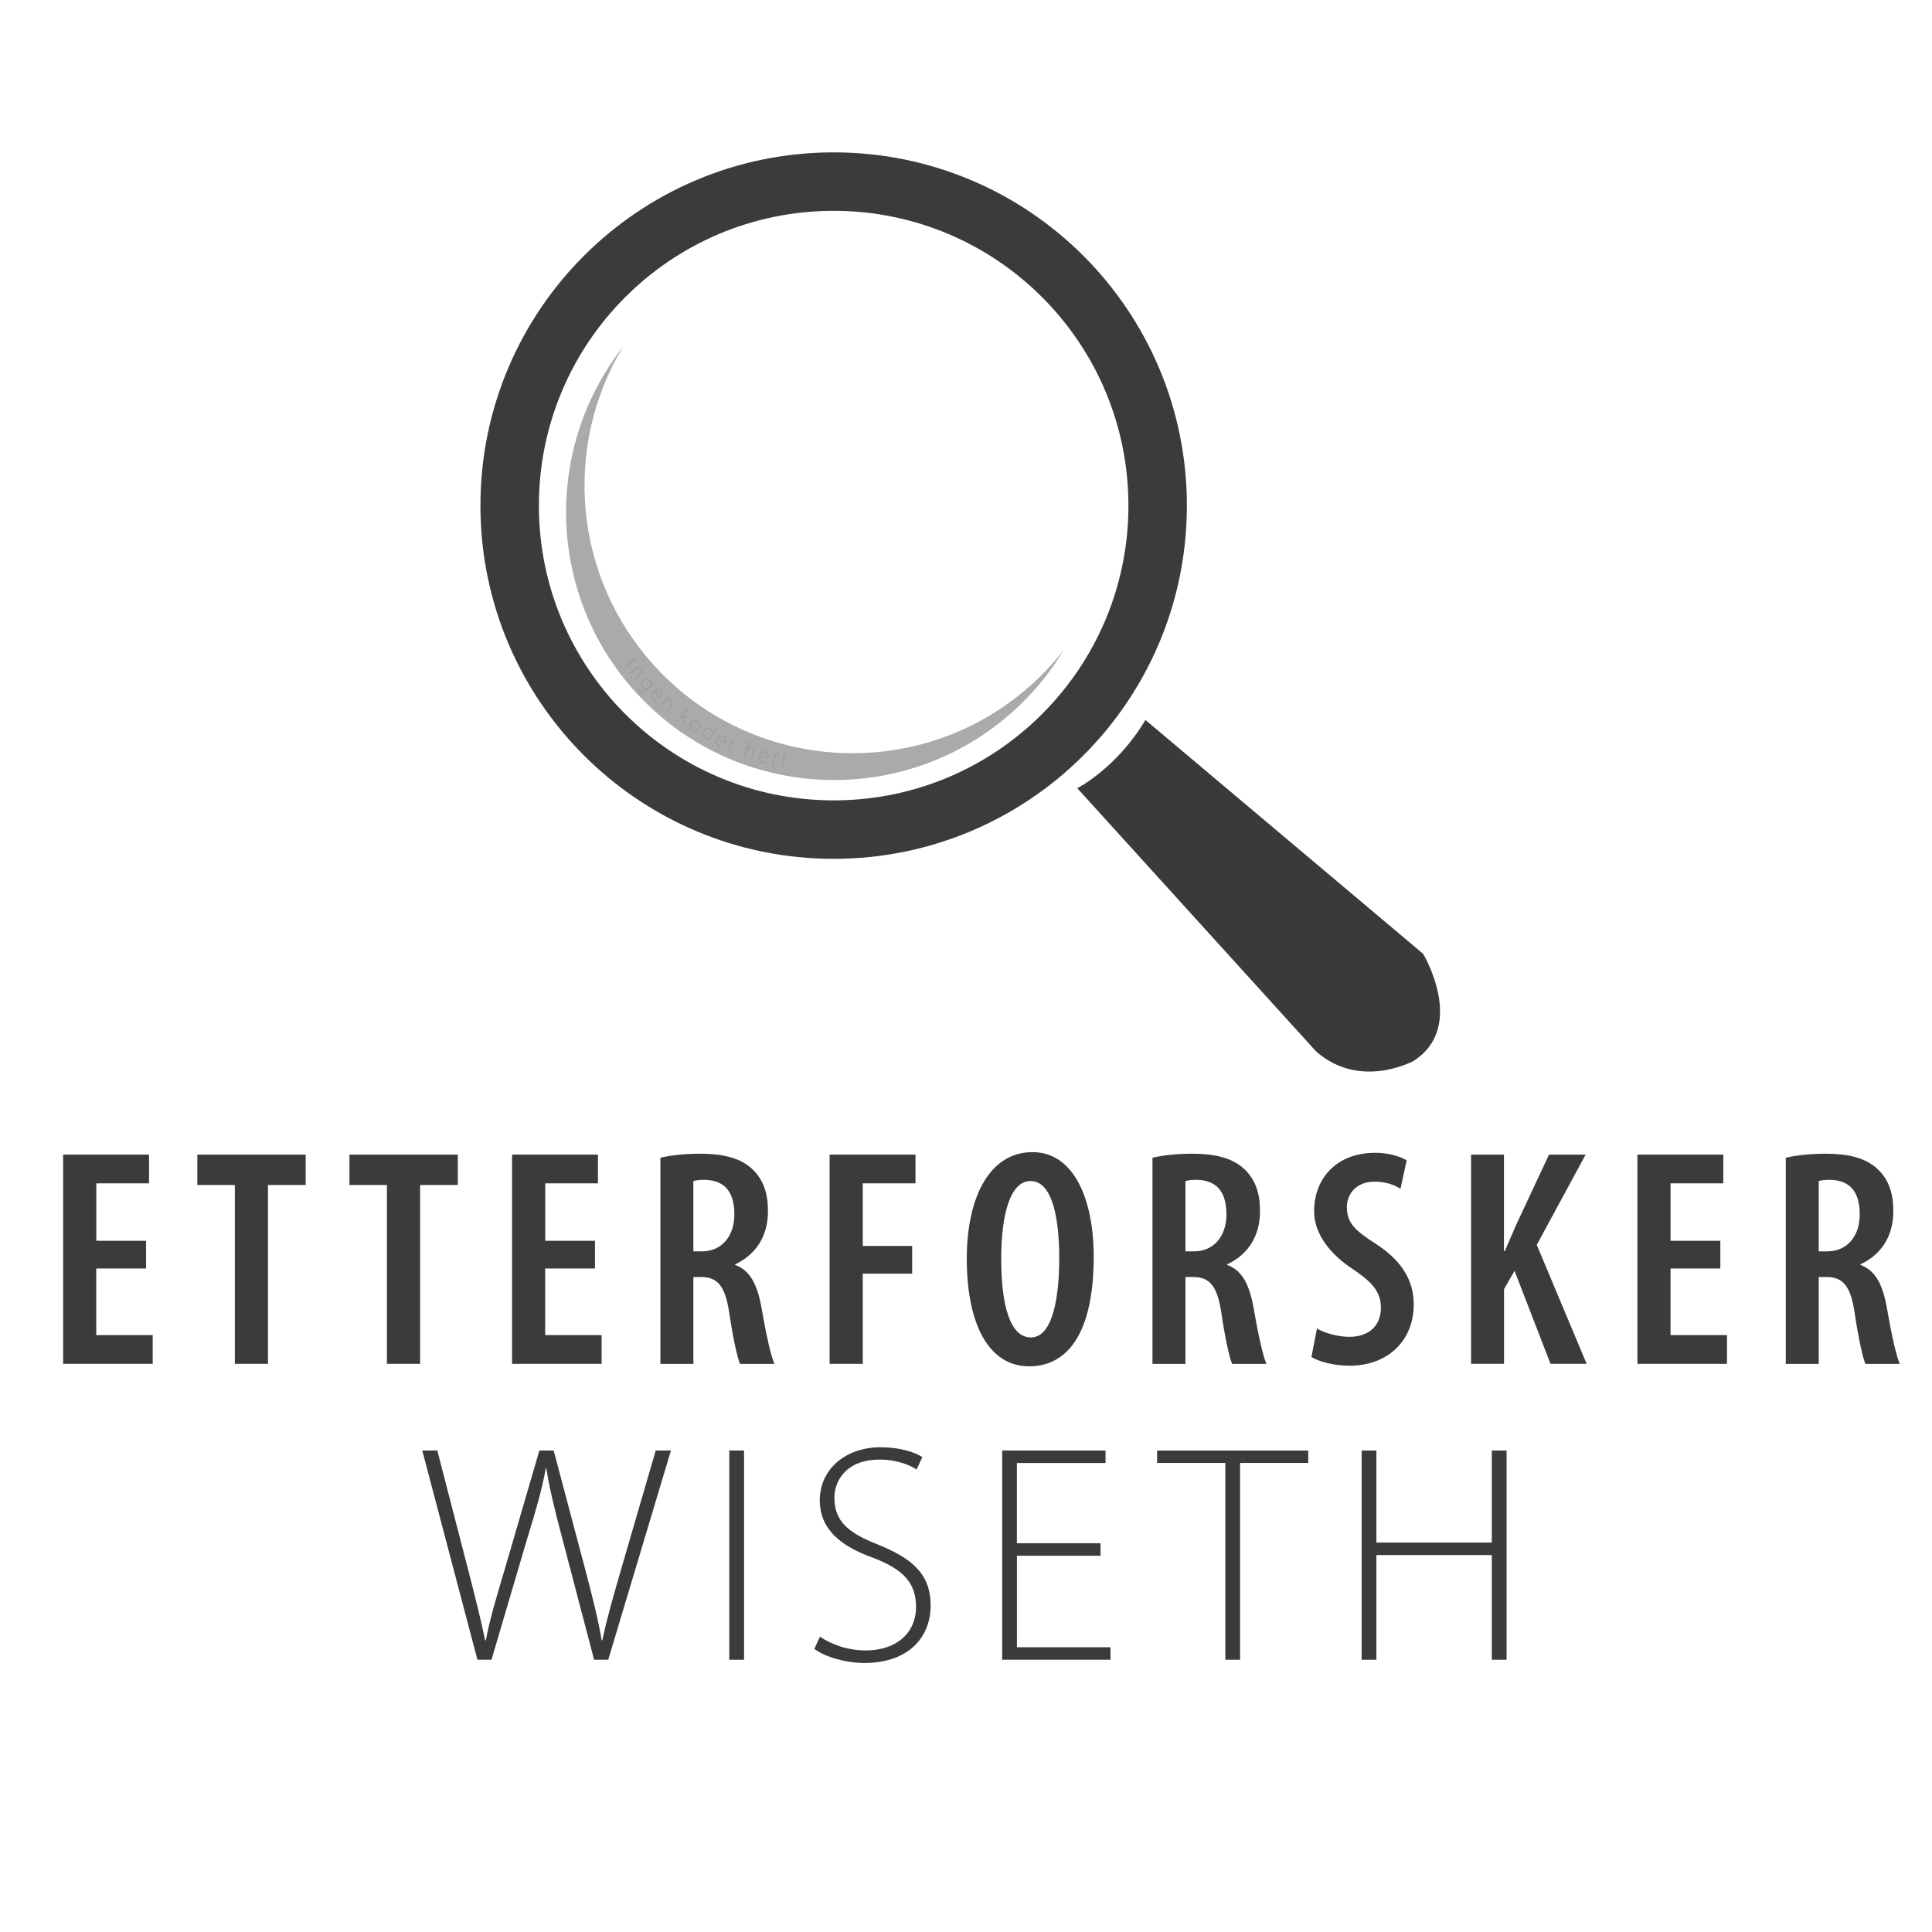
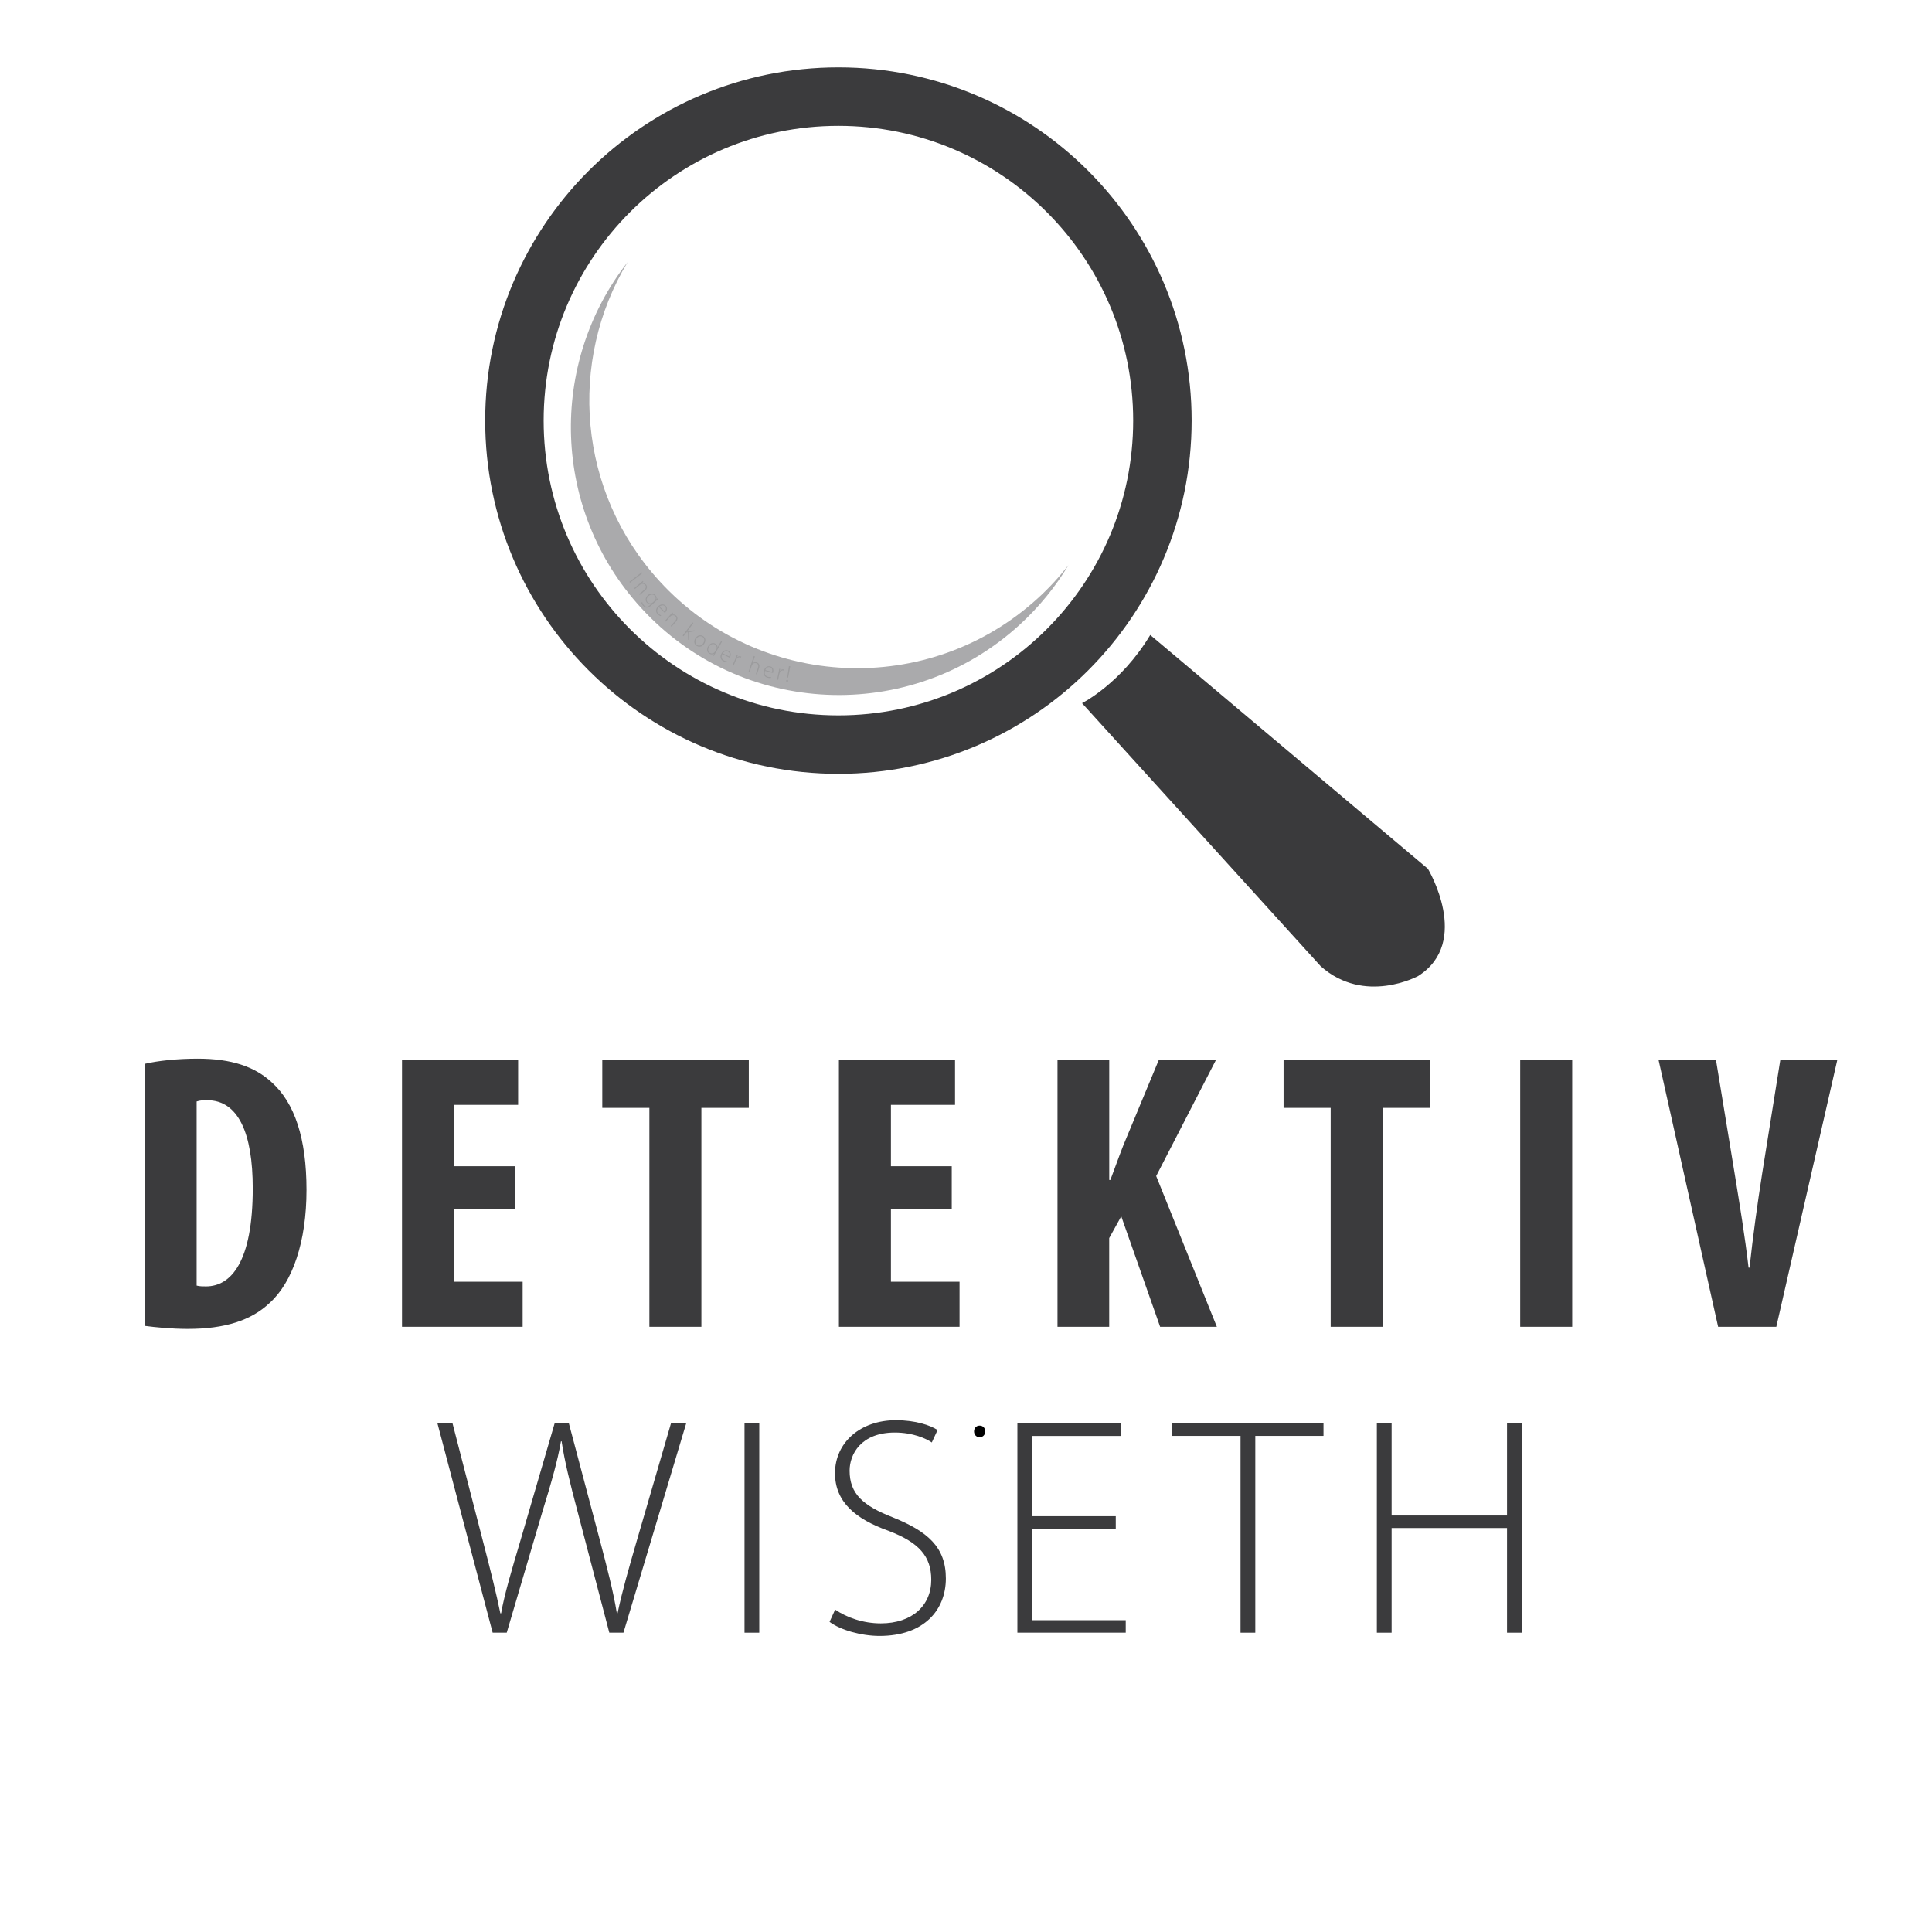
<svg xmlns="http://www.w3.org/2000/svg" id="Layer_1" data-name="Layer 1" viewBox="0 0 500 500">
  <defs>
    <style>
      .cls-1 {
        fill: #3a3a3c;
      }

      .cls-2 {
        fill: none;
        stroke: #3b3b3d;
        stroke-miterlimit: 10;
        stroke-width: 15.13px;
      }

      .cls-3 {
        opacity: .09;
      }

      .cls-4 {
        fill: #3b3b3d;
      }

      .cls-5 {
        fill: #aaaaac;
      }
    </style>
  </defs>
  <g>
-     <circle class="cls-2" cx="215.75" cy="130.85" r="83.85" />
-     <path class="cls-5" d="M267.43,176.75c-28.26,25.85-72.13,23.9-97.98-4.35-21.23-23.2-23.7-56.91-8.27-82.55-20.5,26.2-19.7,64.12,3.5,89.48,25.85,28.26,69.72,30.21,97.98,4.35,5.06-4.63,9.26-9.84,12.62-15.43-2.34,3-4.95,5.85-7.85,8.5Z" />
-     <path class="cls-1" d="M278.79,203.98s10.09-5.04,17.65-17.65l71.87,60.52s11.35,18.91-2.52,27.74c0,0-13.87,7.57-25.22-2.52l-61.78-68.09Z" />
+     <path class="cls-4" d="M127.5,422.54l-14.28-54.15h3.9l7.89,30.55c1.81,6.97,3.45,13.48,4.48,18.58h.2c.88-5.06,2.83-11.51,4.94-18.62l8.9-30.51h3.7l8.03,30.27c1.73,6.59,3.51,13.34,4.38,18.86h.18c1.23-5.86,2.95-11.75,4.94-18.64l8.88-30.49h3.94l-16.23,54.15h-3.66l-8.17-31.17c-2.11-7.93-3.41-13.3-4.18-18.36h-.16c-.88,5.02-2.39,10.36-4.84,18.32l-9.2,31.21h-3.64Z" />
+     <path class="cls-4" d="M196.5,368.39v54.15h-3.82v-54.15h3.82Z" />
+     <path class="cls-4" d="M216.12,416.55c3.05,2.09,7.29,3.58,11.83,3.58,8.09,0,13.06-4.6,13.06-11.27,0-6.07-3.15-9.64-10.97-12.65-8.72-3.09-13.94-7.57-13.94-14.94,0-7.93,6.55-13.72,15.75-13.72,5.08,0,8.94,1.31,10.79,2.55l-1.49,3.21c-1.47-1.02-4.92-2.57-9.56-2.57-8.74,0-11.71,5.6-11.71,9.86,0,6.01,3.47,9.08,11.23,12.11,8.94,3.62,13.68,7.67,13.68,15.79s-5.62,14.88-17.17,14.88c-4.68,0-10.12-1.53-12.93-3.64l1.45-3.19Z" />
+     <path class="cls-4" d="M288.77,395.63h-21.65v23.68h24.22v3.23h-28.04v-54.15h26.75v3.23h-22.94v20.77h21.65v3.23Z" />
+     <path class="cls-4" d="M321.05,371.61h-17.65v-3.21h39.12v3.21h-17.65v50.93h-3.82v-50.93Z" />
+     <path class="cls-4" d="M360.15,368.39v23.82h29.87v-23.82h3.82v54.15h-3.82v-27.09h-29.87v27.09h-3.82v-54.15h3.82Z" />
  </g>
  <g>
-     <path class="cls-4" d="M37.79,328.29h-12.88v17.23h14.61v7.44h-23.18v-54.15h22.23v7.44h-13.65v14.87h12.88v7.17Z" />
-     <path class="cls-4" d="M60.78,306.68h-9.71v-7.86h28.04v7.86h-9.76v46.28h-8.57v-46.28Z" />
-     <path class="cls-4" d="M100.15,306.68h-9.71v-7.86h28.04v7.86h-9.76v46.28h-8.58v-46.28Z" />
-     <path class="cls-4" d="M153.97,328.29h-12.88v17.23h14.61v7.44h-23.18v-54.15h22.23v7.44h-13.65v14.87h12.88v7.17Z" />
-     <path class="cls-4" d="M170.92,299.62c2.99-.71,6.74-1.04,10.33-1.04,5.56,0,10.23.97,13.42,3.96,3.02,2.86,4.08,6.47,4.08,10.95,0,6.31-3.03,11.18-8.51,13.72v.16c3.81,1.36,5.79,4.96,6.89,11.37,1.14,6.63,2.43,12.39,3.3,14.24h-8.9c-.71-1.55-1.86-6.86-2.79-13.15-1.05-7.05-3.05-9.34-7.33-9.34h-1.97v22.49h-8.53v-53.34ZM179.44,323.85h2.23c5.16,0,8.38-4.01,8.38-9.5s-2.15-8.92-7.74-9.01c-1.08,0-2.18.08-2.87.32v18.19Z" />
-     <path class="cls-4" d="M214.7,298.81h22.23v7.44h-13.65v16.2h12.79v7.17h-12.79v23.34h-8.58v-54.15Z" />
-     <path class="cls-4" d="M283.05,325.2c0,20.35-7.11,28.4-16.69,28.4-10.78,0-16.16-11.45-16.16-27.81s6.14-27.62,16.99-27.62,15.86,12.42,15.86,27.03ZM259.12,325.89c0,11.77,2.23,20.24,7.68,20.24s7.33-9.75,7.33-20.56c0-9.8-1.63-19.92-7.42-19.92-5.37,0-7.6,8.9-7.6,20.24Z" />
-     <path class="cls-4" d="M298.26,299.62c2.99-.71,6.74-1.04,10.33-1.04,5.56,0,10.23.97,13.42,3.96,3.02,2.86,4.08,6.47,4.08,10.95,0,6.31-3.03,11.18-8.51,13.72v.16c3.81,1.36,5.79,4.96,6.89,11.37,1.14,6.63,2.43,12.39,3.3,14.24h-8.89c-.71-1.55-1.86-6.86-2.79-13.15-1.04-7.05-3.04-9.34-7.33-9.34h-1.97v22.49h-8.53v-53.34ZM306.79,323.85h2.23c5.16,0,8.38-4.01,8.38-9.5s-2.15-8.92-7.74-9.01c-1.08,0-2.18.08-2.87.32v18.19Z" />
-     <path class="cls-4" d="M340.81,343.81c2.02,1.22,5.54,2.16,8.4,2.16,5.28,0,8.17-3.09,8.17-7.52s-2.67-6.84-7.09-9.89c-5.99-3.84-10.2-9.23-10.2-15.08,0-8.47,5.75-15.14,15.86-15.14,3.49,0,6.64,1.03,8.09,1.96l-1.59,7.36c-1.47-.96-3.76-1.85-6.69-1.85-4.87,0-7.19,3.31-7.19,6.56,0,4.2,2.16,6.11,7.68,9.67,6.88,4.46,9.62,9.71,9.62,15.53,0,9.68-6.97,15.88-16.65,15.88-4.07,0-8.13-1.15-9.82-2.26l1.43-7.37Z" />
-     <path class="cls-4" d="M380.69,298.81h8.53v24.99h.21c1.03-2.29,1.96-4.57,2.95-6.81l8.51-18.18h9.47l-12.65,23.36,12.91,30.78h-9.35l-9.31-24.06-2.72,4.75v19.31h-8.53v-54.15Z" />
-     <path class="cls-4" d="M445.21,328.29h-12.88v17.23h14.61v7.44h-23.18v-54.15h22.23v7.44h-13.65v14.87h12.88v7.17Z" />
-     <path class="cls-4" d="M462.16,299.62c2.99-.71,6.74-1.04,10.33-1.04,5.56,0,10.23.97,13.42,3.96,3.02,2.86,4.08,6.47,4.08,10.95,0,6.31-3.03,11.18-8.51,13.72v.16c3.81,1.36,5.79,4.96,6.89,11.37,1.14,6.63,2.43,12.39,3.3,14.24h-8.89c-.71-1.55-1.86-6.86-2.79-13.15-1.04-7.05-3.04-9.34-7.33-9.34h-1.97v22.49h-8.53v-53.34ZM470.69,323.85h2.23c5.16,0,8.38-4.01,8.38-9.5s-2.15-8.92-7.74-9.01c-1.08,0-2.18.08-2.87.32v18.19Z" />
+     <circle class="cls-2" cx="216.98" cy="108.85" r="83.85" />
+     <path class="cls-5" d="M268.67,154.75c-28.26,25.85-72.13,23.9-97.98-4.35-21.23-23.2-23.7-56.91-8.27-82.55-20.5,26.2-19.7,64.12,3.5,89.48,25.85,28.26,69.72,30.21,97.98,4.35,5.06-4.63,9.26-9.84,12.62-15.43-2.34,3-4.95,5.85-7.85,8.5Z" />
+     <path class="cls-1" d="M280.03,181.98s10.09-5.04,17.65-17.65l71.87,60.52s11.35,18.91-2.52,27.74c0,0-13.87,7.57-25.22-2.52l-61.78-68.09Z" />
+     <g class="cls-3">
+       <path d="M166.24,148.34l-3.2,2.47-.17-.23,3.2-2.47.17.23Z" />
+       <path d="M165.83,150.81c.2-.17.35-.3.51-.46l.17.2-.39.35h0c.35-.08.78.03,1.08.4.18.21.54.86-.29,1.55l-1.33,1.11-.18-.22,1.31-1.09c.4-.34.64-.8.26-1.25-.26-.31-.7-.39-1.06-.24-.07.03-.15.08-.22.13l-1.37,1.14-.18-.22,1.68-1.4Z" />
+       <path d="M170.41,154.99c-.17.13-.34.28-.56.49l-1.26,1.16c-.54.5-.92.64-1.25.61-.36-.02-.69-.25-.91-.49-.22-.24-.41-.57-.44-.84l.24-.08c.04.24.15.52.4.79.41.44.94.55,1.56-.02l.3-.28h0c-.32.08-.74,0-1.09-.37-.49-.53-.37-1.34.2-1.87.74-.68,1.58-.55,2.01-.08.38.42.35.84.25,1.09h0s.37-.31.37-.31l.18.19ZM169.38,155.51c.08-.07.14-.14.18-.21.18-.32.2-.76-.12-1.11-.41-.45-1.07-.42-1.63.1-.48.44-.66,1.07-.2,1.57.26.28.68.38,1.08.21.09-.04.18-.1.26-.17l.43-.39Z" />
+       <path d="M170.52,157.12c-.64.66-.54,1.27-.12,1.68.3.29.51.39.69.44l-.1.21c-.12-.03-.42-.15-.78-.5-.59-.58-.54-1.37.05-1.97.67-.69,1.49-.73,2.02-.21.67.66.18,1.42-.11,1.72-.06.06-.09.09-.13.12l-1.52-1.49ZM171.99,158.24c.29-.28.59-.84.09-1.33-.45-.44-1.05-.23-1.4.05l1.3,1.27Z" />
+       <path d="M173.55,159.03c.17-.2.3-.35.44-.53l.2.18-.33.4h0c.33-.13.78-.09,1.13.23.21.18.66.77-.06,1.58l-1.14,1.29-.21-.19,1.13-1.27c.35-.39.51-.88.06-1.28-.3-.27-.75-.28-1.09-.08-.06.04-.14.1-.2.17l-1.18,1.34-.21-.19,1.45-1.64Z" />
+       <path d="M177.81,163.46h0c.11-.02.28-.06.41-.08l1.45-.25.28.21-1.64.26.05,2.14-.28-.21-.04-1.91-.42.07-.72.96-.23-.17,2.55-3.41.23.17-1.65,2.22Z" />
+       <path d="M182.26,166.61c-.59.9-1.46.87-2,.51-.62-.41-.78-1.21-.28-1.97.55-.82,1.38-.91,1.98-.52.66.44.78,1.24.29,1.97ZM180.23,165.3c-.4.6-.32,1.3.18,1.63.5.33,1.19.14,1.6-.47.29-.44.45-1.21-.18-1.63-.61-.41-1.25-.04-1.6.47Z" />
+       <path d="M186.85,166.07l-1.79,3.11c-.1.18-.22.41-.31.59l-.22-.13.26-.48h-.01c-.29.2-.73.28-1.19.01-.61-.35-.78-1.13-.35-1.88.48-.83,1.29-1.06,1.9-.7.43.25.57.63.56.91h.01s.91-1.57.91-1.57l.25.14ZM185.35,168.11c.04-.07.08-.16.11-.24.11-.39-.03-.83-.44-1.07-.54-.31-1.16-.04-1.53.61-.32.56-.34,1.24.25,1.58.36.2.83.16,1.17-.19.05-.05.1-.11.14-.19l.29-.5Z" />
+       <path d="M186.94,169.28c-.41.82-.12,1.37.41,1.64.38.19.61.21.79.21l-.03.23c-.13,0-.45-.02-.9-.24-.74-.37-.93-1.14-.56-1.89.43-.86,1.19-1.16,1.86-.82.84.42.61,1.29.43,1.67-.04.07-.06.11-.09.15l-1.9-.95ZM188.69,169.89c.19-.36.31-.98-.32-1.29-.57-.28-1.07.11-1.31.48l1.63.81Z" />
+       <path d="M190.37,170.3c.12-.26.22-.54.32-.8l.24.11-.22.54h.02c.26-.28.65-.42,1.01-.26.04.02.07.04.1.06l-.11.25s-.07-.04-.12-.06c-.36-.16-.76.04-1.01.44-.05.07-.09.15-.13.24l-.63,1.46-.26-.11.8-1.85Z" />
+       <path d="M195.09,169.78l.27.09-.6,1.8h.01c.13-.12.31-.23.5-.27.19-.04.39-.04.6.03.26.09.91.45.57,1.46l-.55,1.65-.27-.09.54-1.62c.16-.49.12-1-.44-1.19-.39-.13-.8.04-1.03.34-.06.07-.09.15-.13.26l-.56,1.67-.27-.09,1.35-4.04Z" />
+       <path d="M197.98,173.62c-.23.89.16,1.37.73,1.52.41.11.64.08.82.05v.24c-.11.03-.43.08-.91-.05-.8-.21-1.14-.92-.93-1.74.24-.93.93-1.37,1.65-1.18.91.24.86,1.14.75,1.54-.02.08-.03.12-.05.17l-2.05-.54ZM199.81,173.87c.11-.39.1-1.02-.57-1.2-.61-.16-1.02.32-1.19.74l1.76.46Z" />
+       <path d="M201.52,173.93c.06-.28.11-.57.15-.85l.26.05-.11.57h.02c.2-.33.55-.55.93-.46.04,0,.08.02.11.04l-.06.27s-.08-.03-.13-.04c-.39-.08-.73.2-.91.63-.03.08-.06.17-.08.26l-.33,1.55-.28-.06.42-1.97Z" />
+       <path d="M203.47,176.16c.03-.15.15-.25.29-.22.14.02.22.15.19.31-.02.14-.14.24-.28.22-.14-.02-.22-.16-.19-.3ZM203.73,175.33l.45-2.94.34.06-.56,2.93-.23-.04Z" />
+     </g>
  </g>
  <g>
-     <path class="cls-4" d="M123.56,429.54l-14.28-54.15h3.9l7.89,30.55c1.81,6.97,3.45,13.48,4.48,18.58h.2c.88-5.06,2.83-11.51,4.94-18.62l8.9-30.51h3.7l8.03,30.27c1.73,6.59,3.51,13.34,4.38,18.86h.18c1.23-5.86,2.95-11.75,4.94-18.64l8.88-30.49h3.94l-16.23,54.15h-3.66l-8.17-31.17c-2.11-7.93-3.41-13.3-4.18-18.36h-.16c-.88,5.02-2.39,10.36-4.84,18.32l-9.2,31.21h-3.64Z" />
-     <path class="cls-4" d="M192.56,375.39v54.15h-3.82v-54.15h3.82Z" />
-     <path class="cls-4" d="M212.18,423.55c3.05,2.09,7.29,3.58,11.83,3.58,8.09,0,13.06-4.6,13.06-11.27,0-6.07-3.15-9.64-10.97-12.65-8.72-3.09-13.94-7.57-13.94-14.94,0-7.93,6.55-13.72,15.75-13.72,5.08,0,8.94,1.31,10.79,2.55l-1.49,3.21c-1.47-1.02-4.92-2.57-9.56-2.57-8.74,0-11.71,5.6-11.71,9.86,0,6.01,3.47,9.08,11.23,12.11,8.94,3.62,13.68,7.67,13.68,15.79s-5.62,14.88-17.17,14.88c-4.68,0-10.12-1.53-12.93-3.64l1.45-3.19Z" />
-     <path class="cls-4" d="M284.83,402.63h-21.65v23.68h24.22v3.23h-28.04v-54.15h26.75v3.23h-22.94v20.77h21.65v3.23Z" />
-     <path class="cls-4" d="M317.11,378.61h-17.65v-3.21h39.12v3.21h-17.65v50.93h-3.82v-50.93Z" />
-     <path class="cls-4" d="M356.21,375.39v23.82h29.87v-23.82h3.82v54.15h-3.82v-27.09h-29.87v27.09h-3.82v-54.15h3.82Z" />
+     <path class="cls-4" d="M37.51,275.31c3.33-.78,8.31-1.33,13.64-1.33,8.7,0,14.77,2.04,19.2,6.15,5.91,5.33,8.97,14.47,8.97,27.84s-3.59,23.9-9.58,29.27c-4.71,4.46-11.51,6.68-21.13,6.68-4.26,0-8.48-.43-11.1-.78v-67.84ZM50.89,332.71c.71.21,1.7.21,2.41.21,6.49,0,12.11-6.33,12.11-25.38,0-14.2-3.69-22.81-11.83-22.81-.95,0-1.86.04-2.69.33v47.66Z" />
+     <path class="cls-4" d="M133.24,312.99h-15.74v18.72h17.76v11.66h-31.22v-69.09h30.05v11.66h-16.59v15.88h15.74v11.17Z" />
+     <path class="cls-4" d="M168.06,286.72h-12.19v-12.44h37.92v12.44h-12.27v56.65h-13.46v-56.65Z" />
+     <path class="cls-4" d="M246.31,312.99h-15.74v18.72h17.76v11.66h-31.22v-69.09h30.05v11.66h-16.59v15.88h15.74v11.17Z" />
+     <path class="cls-4" d="M273.69,274.28h13.38v31.1h.29c1.12-2.95,2.17-5.94,3.36-8.97l9.19-22.13h14.8l-15.49,30.08,15.7,39.01h-14.68l-10.06-28.59-3.12,5.64v22.95h-13.38v-69.09Z" />
+     <path class="cls-4" d="M344.38,286.72h-12.19v-12.44h37.92v12.44h-12.27v56.65h-13.46v-56.65Z" />
+     <path class="cls-4" d="M406.89,274.28v69.09h-13.46v-69.09h13.46Z" />
+     <path class="cls-4" d="M444.65,343.37l-15.42-69.09h14.86l4.9,29.83c1.2,7.43,2.61,15.87,3.54,23.96h.25c.89-8.2,2.03-16.47,3.25-24.25l4.72-29.54h14.75l-15.79,69.09h-15.05Z" />
  </g>
-   <g class="cls-3">
-     <path d="M165.01,170.34l-3.2,2.47-.17-.23,3.2-2.47.17.23Z" />
-     <path d="M164.6,172.81c.2-.17.35-.3.51-.46l.17.2-.39.35h0c.35-.08.78.03,1.08.4.18.21.54.86-.29,1.55l-1.33,1.11-.18-.22,1.31-1.09c.4-.34.64-.8.26-1.25-.26-.31-.7-.39-1.06-.24-.07.03-.15.08-.22.13l-1.37,1.14-.18-.22,1.68-1.4Z" />
-     <path d="M169.17,176.99c-.17.13-.34.28-.56.49l-1.26,1.16c-.54.5-.92.64-1.25.61-.36-.02-.69-.25-.91-.49-.22-.24-.41-.57-.44-.84l.24-.08c.04.24.15.52.4.79.41.44.94.55,1.56-.02l.3-.28h0c-.32.08-.74,0-1.09-.37-.49-.53-.37-1.34.2-1.87.74-.68,1.58-.55,2.01-.08.38.42.35.84.25,1.09h0s.37-.31.37-.31l.18.19ZM168.15,177.51c.08-.07.14-.14.18-.21.18-.32.2-.76-.12-1.11-.41-.45-1.07-.42-1.63.1-.48.44-.66,1.07-.2,1.57.26.28.68.38,1.08.21.09-.04.18-.1.26-.17l.43-.39Z" />
-     <path d="M169.28,179.12c-.64.66-.54,1.27-.12,1.68.3.29.51.39.69.44l-.1.21c-.12-.03-.42-.15-.78-.5-.59-.58-.54-1.37.05-1.97.67-.69,1.49-.73,2.02-.21.67.66.18,1.42-.11,1.72-.06.06-.09.09-.13.12l-1.52-1.49ZM170.75,180.24c.29-.28.59-.84.09-1.33-.45-.44-1.05-.23-1.4.05l1.3,1.27Z" />
-     <path d="M172.32,181.03c.17-.2.3-.35.44-.53l.2.18-.33.4h0c.33-.13.78-.09,1.13.23.21.18.66.77-.06,1.58l-1.14,1.29-.21-.19,1.13-1.27c.35-.39.51-.88.06-1.28-.3-.27-.75-.28-1.09-.08-.06.04-.14.1-.2.17l-1.18,1.34-.21-.19,1.45-1.64Z" />
-     <path d="M176.57,185.46h0c.11-.02.28-.06.41-.08l1.45-.25.28.21-1.64.26.05,2.14-.28-.21-.04-1.91-.42.07-.72.96-.23-.17,2.55-3.41.23.17-1.65,2.22Z" />
-     <path d="M181.02,188.61c-.59.9-1.46.87-2,.51-.62-.41-.78-1.21-.28-1.97.55-.82,1.38-.91,1.98-.52.66.44.78,1.24.29,1.97ZM178.99,187.3c-.4.6-.32,1.3.18,1.63.5.33,1.19.14,1.6-.47.29-.44.45-1.21-.18-1.63-.61-.41-1.25-.04-1.6.47Z" />
-     <path d="M185.62,188.07l-1.79,3.11c-.1.18-.22.41-.31.59l-.22-.13.26-.48h-.01c-.29.2-.73.28-1.19.01-.61-.35-.78-1.13-.35-1.88.48-.83,1.29-1.06,1.9-.7.43.25.57.63.56.91h.01s.91-1.57.91-1.57l.25.14ZM184.11,190.11c.04-.07.08-.16.11-.24.11-.39-.03-.83-.44-1.07-.54-.31-1.16-.04-1.53.61-.32.56-.34,1.24.25,1.58.36.2.83.16,1.17-.19.05-.05.1-.11.14-.19l.29-.5Z" />
-     <path d="M185.71,191.28c-.41.82-.12,1.37.41,1.64.38.19.61.21.79.21l-.03.23c-.13,0-.45-.02-.9-.24-.74-.37-.93-1.14-.56-1.89.43-.86,1.19-1.16,1.86-.82.84.42.61,1.29.43,1.67-.04.07-.06.11-.09.15l-1.9-.95ZM187.45,191.89c.19-.36.31-.98-.32-1.29-.57-.28-1.07.11-1.31.48l1.63.81Z" />
-     <path d="M189.13,192.3c.12-.26.22-.54.32-.8l.24.11-.22.54h.02c.26-.28.65-.42,1.01-.26.04.02.07.04.1.06l-.11.25s-.07-.04-.12-.06c-.36-.16-.76.04-1.01.44-.05.07-.09.15-.13.24l-.63,1.46-.26-.11.8-1.85Z" />
-     <path d="M193.86,191.78l.27.09-.6,1.8h.01c.13-.12.31-.23.5-.27.19-.04.39-.04.6.03.26.09.91.45.57,1.46l-.55,1.65-.27-.09.54-1.62c.16-.49.12-1-.44-1.19-.39-.13-.8.04-1.03.34-.06.07-.09.15-.13.26l-.56,1.67-.27-.09,1.35-4.04Z" />
-     <path d="M196.75,195.62c-.23.89.16,1.37.73,1.52.41.11.64.08.82.05v.24c-.11.03-.43.08-.91-.05-.8-.21-1.14-.92-.93-1.74.24-.93.93-1.37,1.65-1.18.91.24.86,1.14.75,1.54-.02.08-.03.12-.05.17l-2.05-.54ZM198.58,195.87c.11-.39.1-1.02-.57-1.2-.61-.16-1.02.32-1.19.74l1.76.46Z" />
-     <path d="M200.28,195.93c.06-.28.11-.57.15-.85l.26.05-.11.57h.02c.2-.33.55-.55.93-.46.04,0,.08.02.11.04l-.06.27s-.08-.03-.13-.04c-.39-.08-.73.2-.91.63-.03.08-.06.17-.08.26l-.33,1.55-.28-.06.42-1.97Z" />
-     <path d="M202.23,198.16c.03-.15.15-.25.29-.22.14.02.22.15.19.31-.02.14-.14.24-.28.22-.14-.02-.22-.16-.19-.3ZM202.49,197.33l.45-2.94.34.06-.56,2.93-.23-.04Z" />
-   </g>
+   <path d="M253.53,371.95c1.93,0,1.93-3,0-3s-1.93,3,0,3h0Z" />
</svg>
